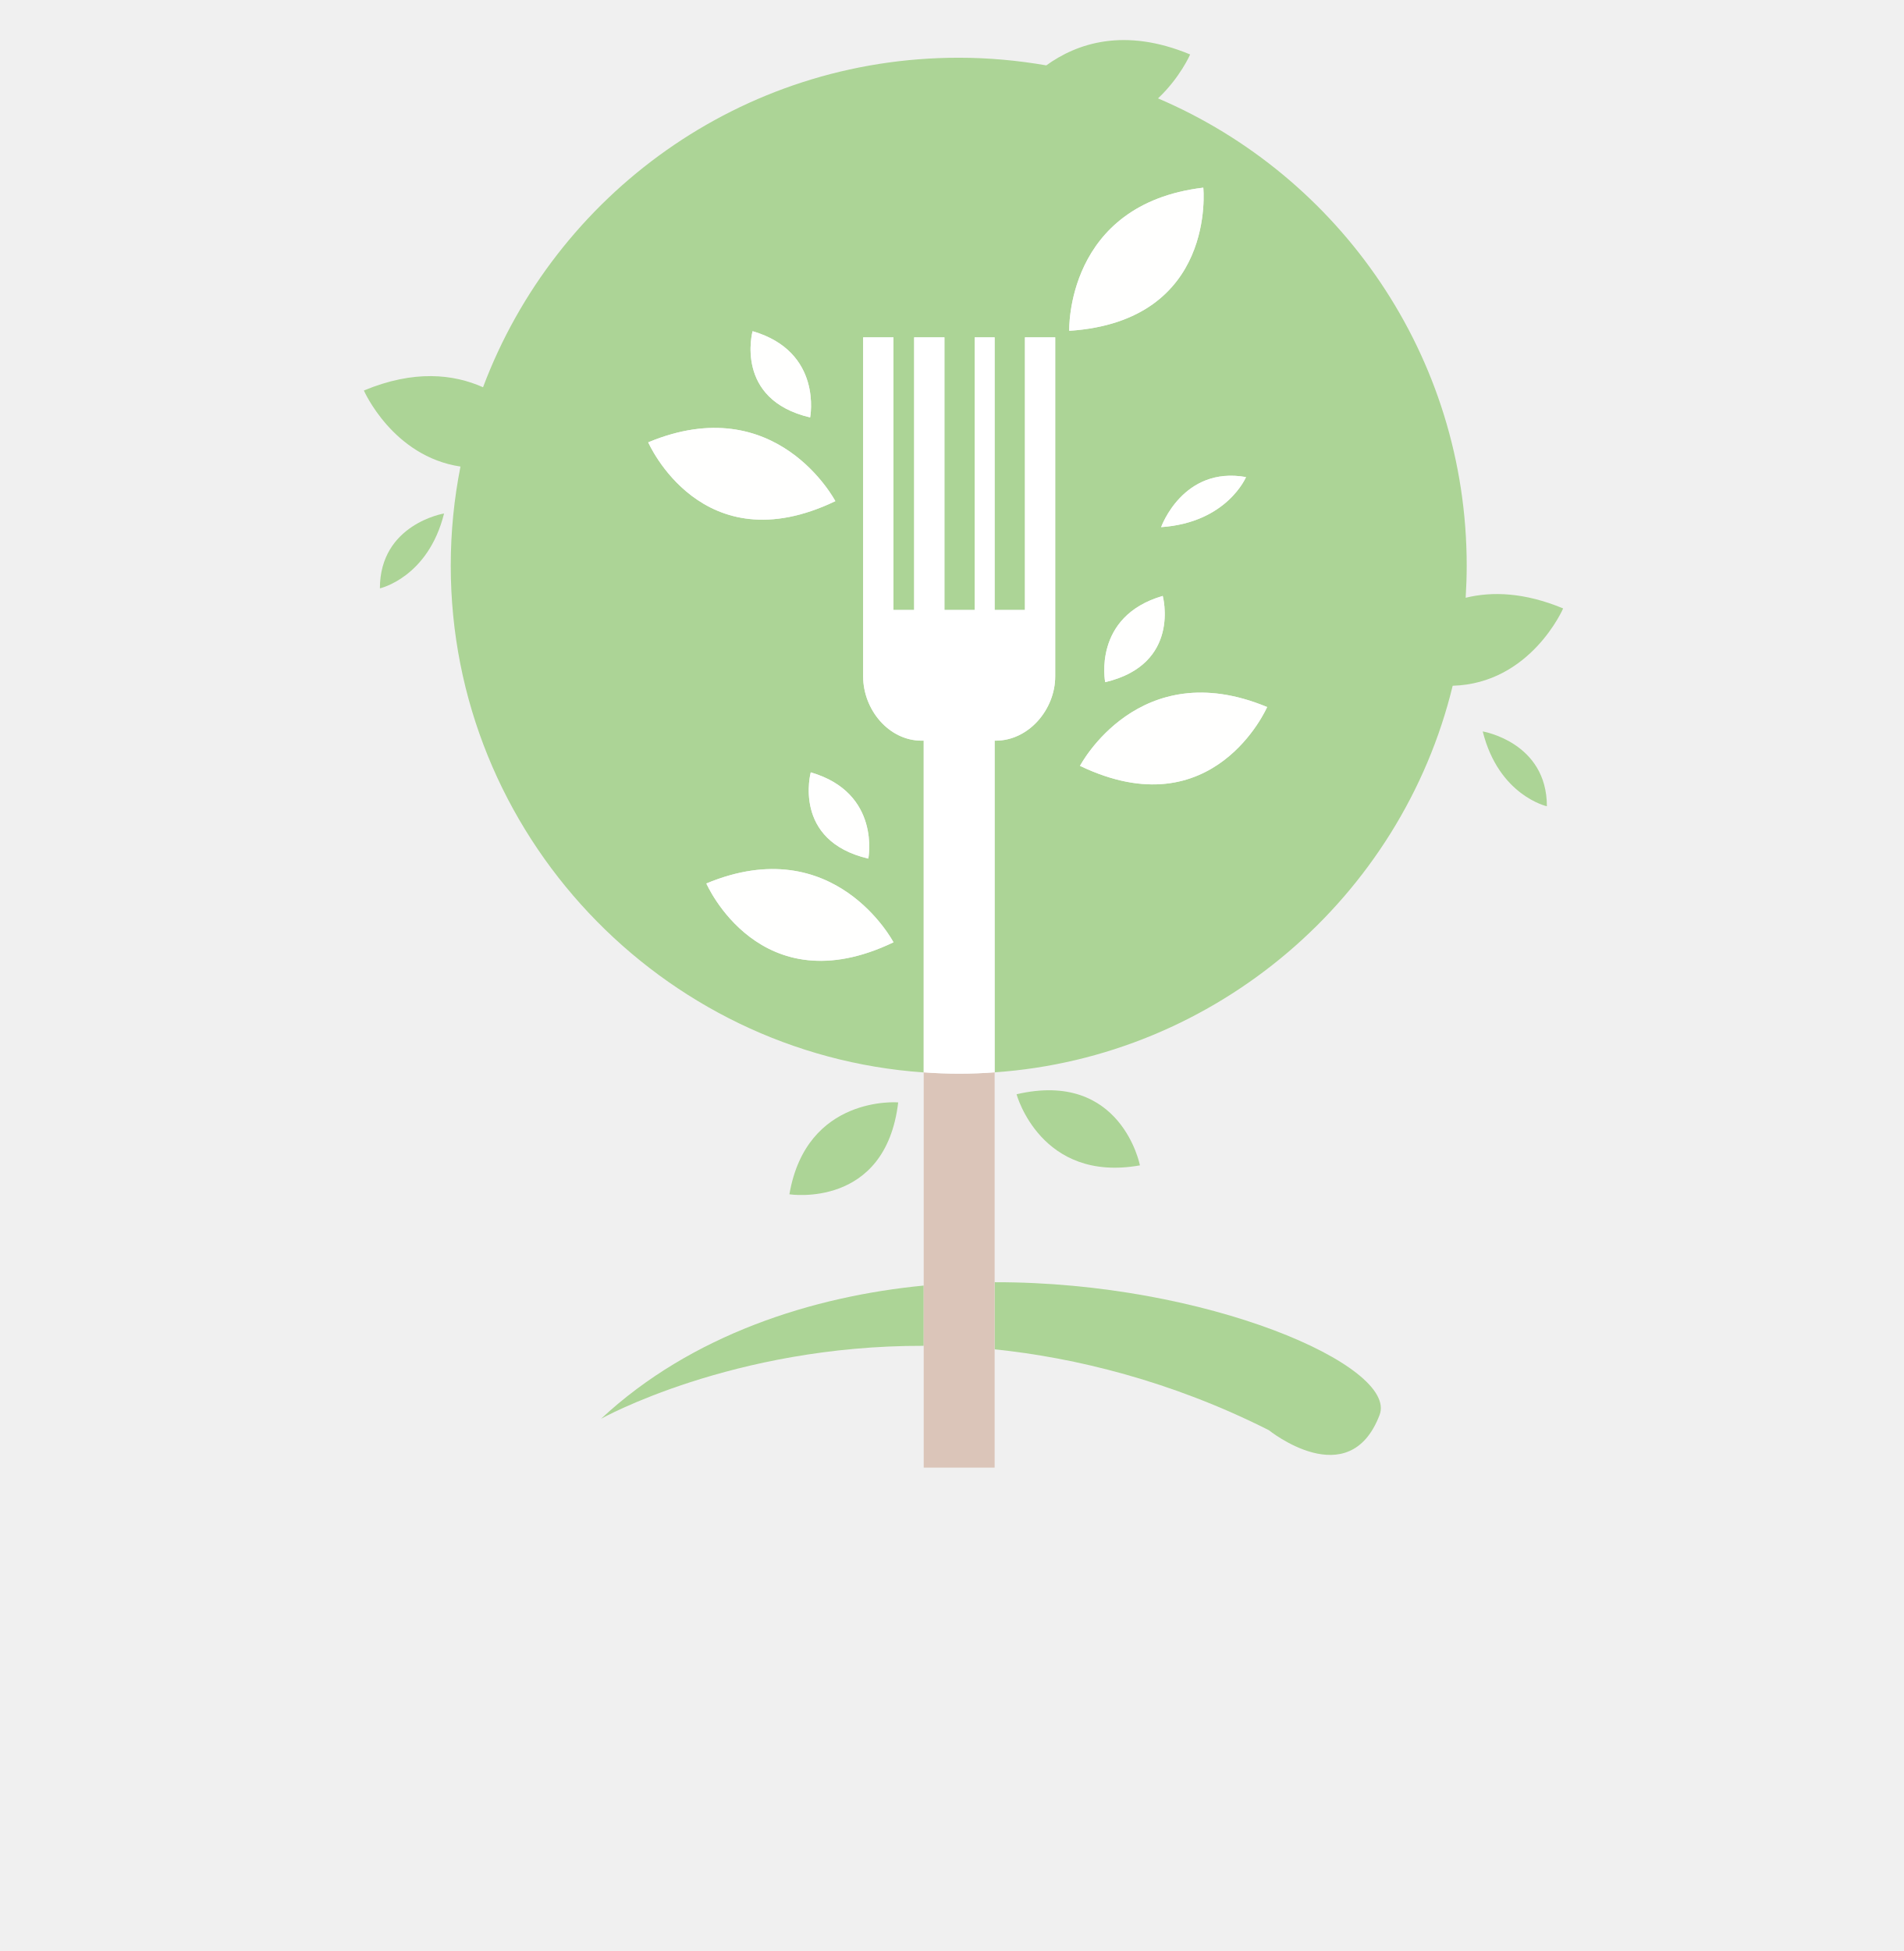
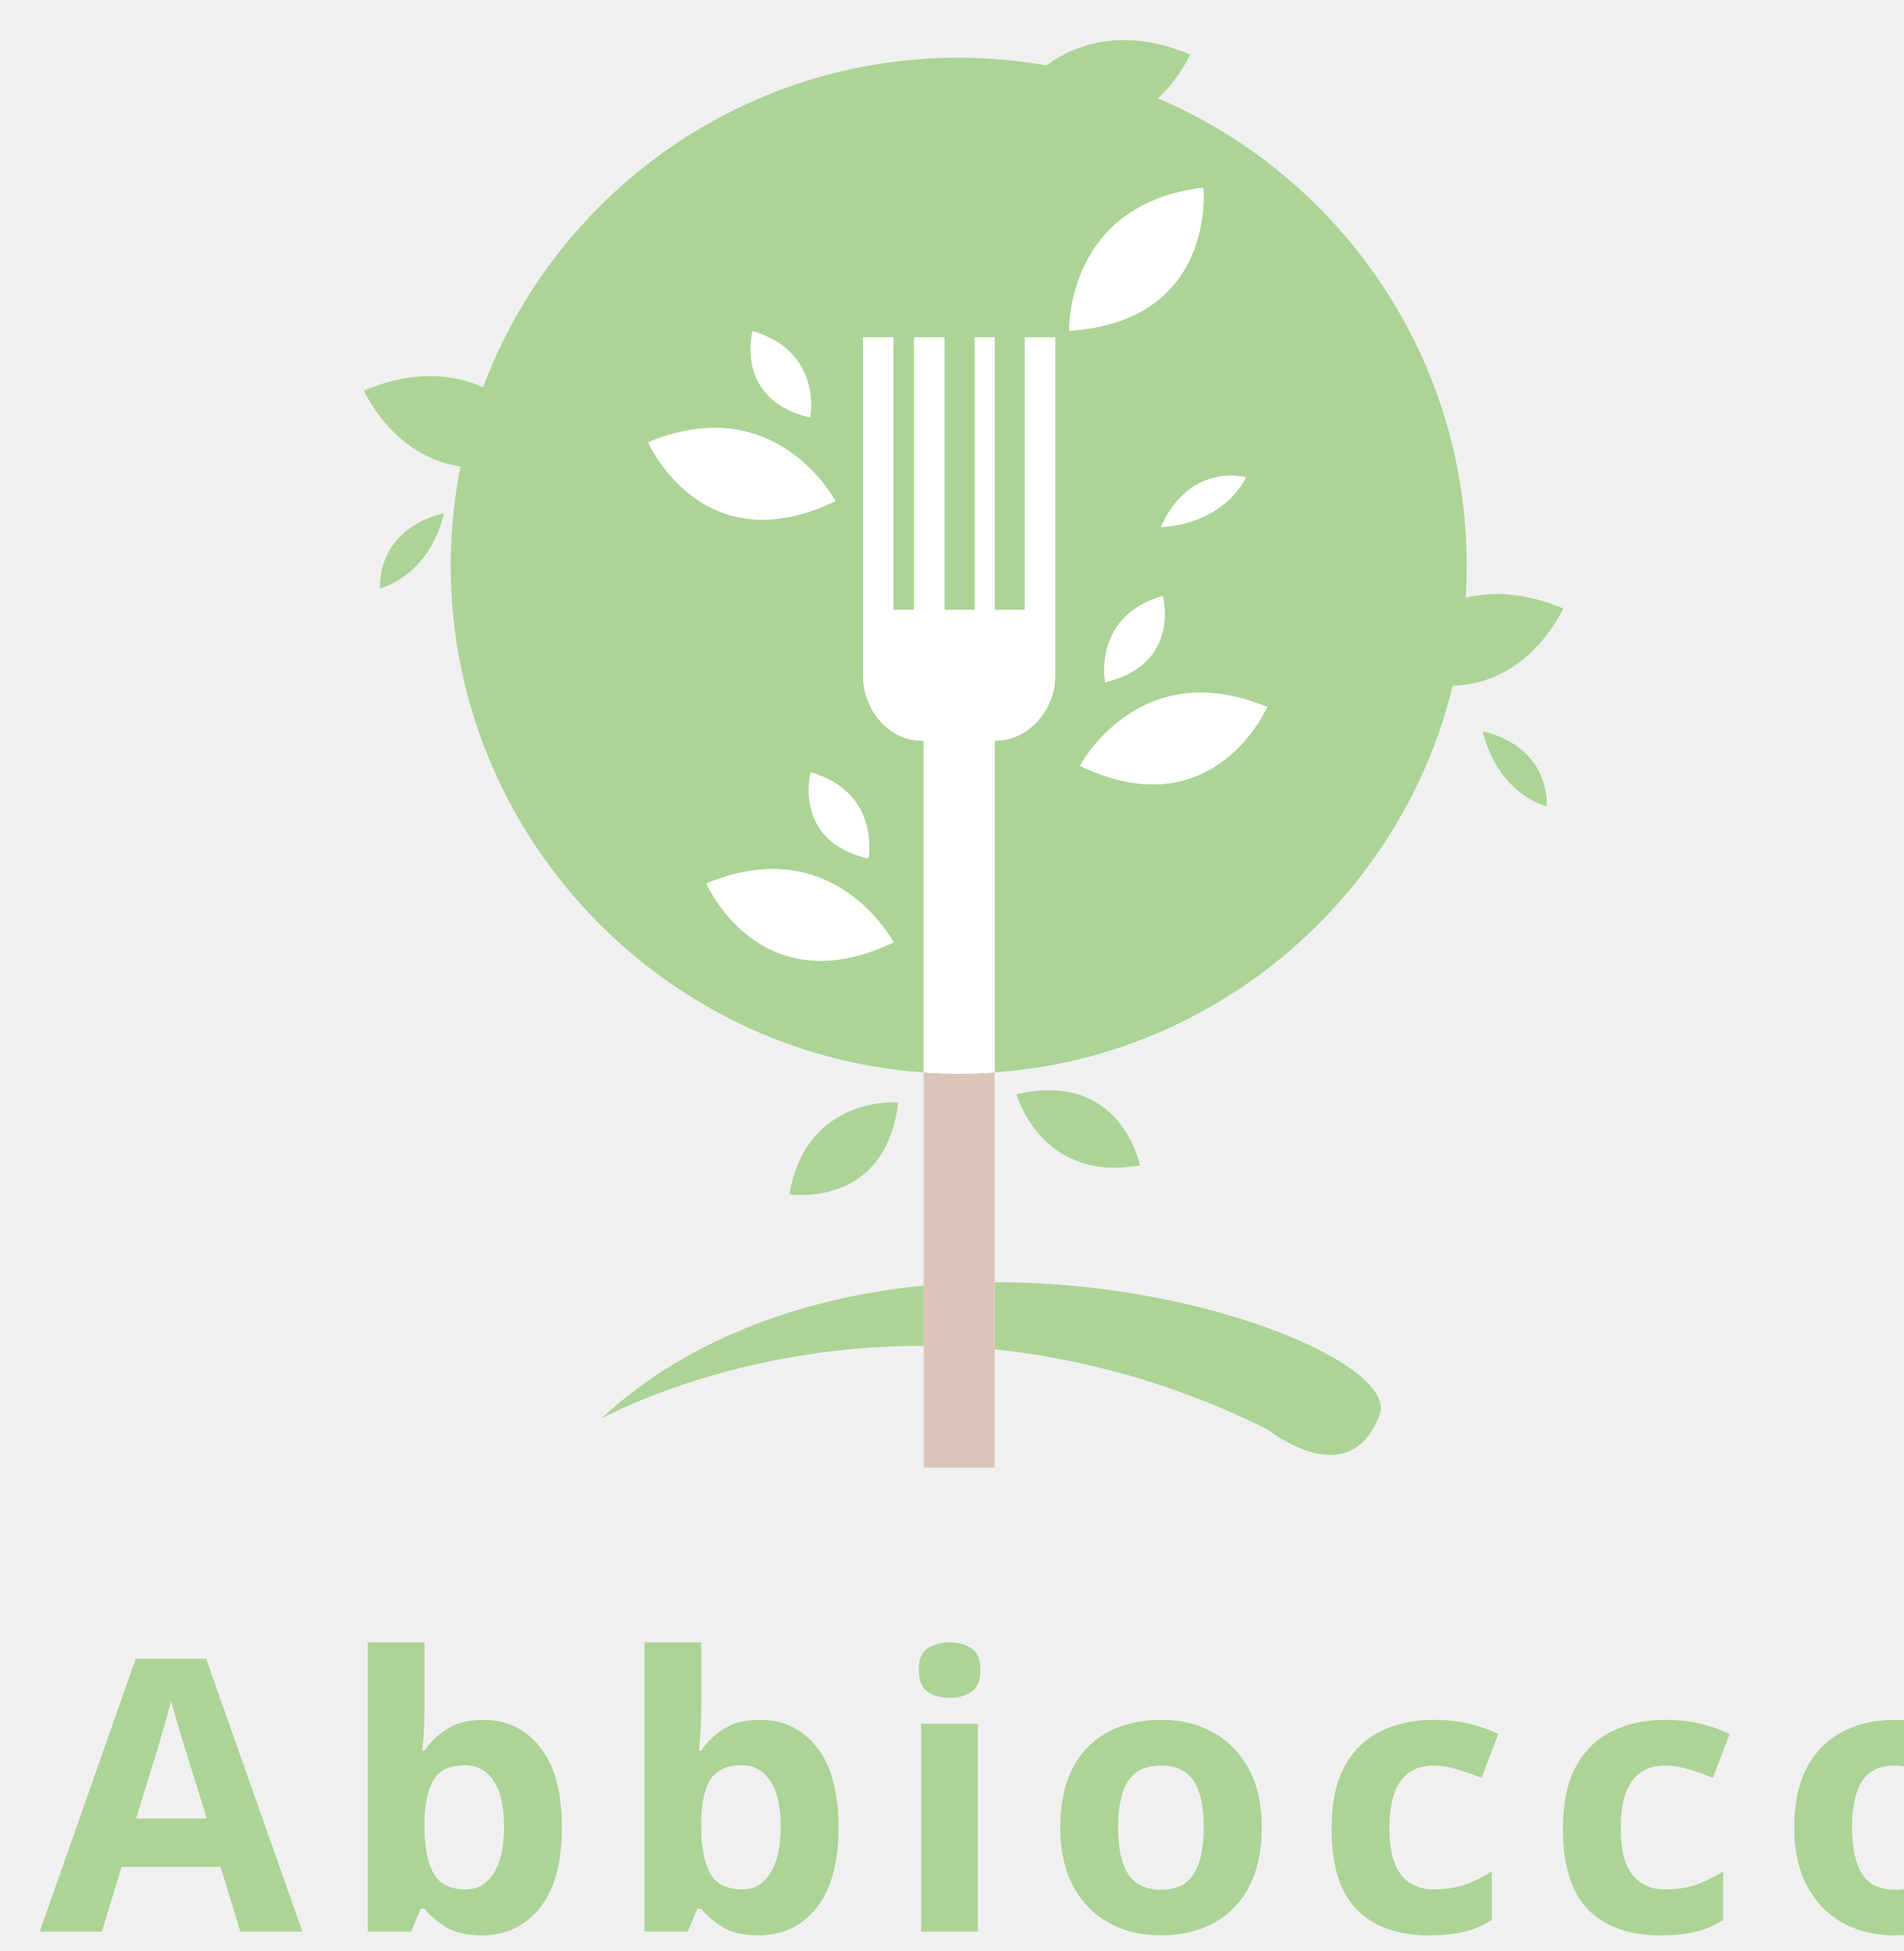
<svg xmlns="http://www.w3.org/2000/svg" version="1.1" preserveAspectRatio="xMidYMid meet" viewBox="567 219 160 164">
  <g data-item-type="text" data-item="Business" id="logo__item--business" class="logo__item">
    <g class="logo__item__inner" transform="translate(570.3438 381.3674) scale(1 1) rotate(0 0 0)">
-       <text data-part-id="logo__item--business" dy="0" dominant-baseline="auto" alignment-baseline="auto" font-family="Montserrat" font-size="32px" fill="#ACD496" letter-spacing="0" font-weight="bold" font-style="normal" data-font-family="Montserrat" data-font-weight="bold" data-font-style="normal" data-ttf-url="/builder_assets/fontsttf/font-montserrat-bold-normal.ttf">
-         <pre>   Abbiocco</pre>
-       </text>
+       <text data-part-id="logo__item--business" dy="0" dominant-baseline="auto" alignment-baseline="auto" font-family="Montserrat" font-size="32px" margin-left="10px" fill="#ACD496" letter-spacing="3" font-weight="bold" font-style="normal" data-font-family="Montserrat" data-font-weight="bold" data-font-style="normal" data-ttf-url="/builder_assets/fontsttf/font-montserrat-bold-normal.ttf">Abbiocco</text>
    </g>
  </g>
  <g data-item-type="image" data-item="Image" data-logo-item="" id="logo__item--logo_0" class="logo__item">
    <g class="logo__item__inner" transform="translate(581.0005 216) scale(0.06700285 0.06700285) rotate(0 0 0)">
      <g>
        <path fill="#ACD496" d="M1383,1839c0,0,100.7,81.3,139-19.1c23.3-61.3-217-167-483-166.5v84.2C1140,1748,1260.9,1777.4,1383,1839z" data-part-id="logo__item--logo_0__0" />
        <path fill="#ACD496" d="M545.2,1824.7c0,0,164.8-92.2,404.8-91.5v-75.6C811,1671,658.5,1719.1,545.2,1824.7z" data-part-id="logo__item--logo_0__1" />
        <path fill="#ACD496" d="M1613.7,905.1c97.9-2.8,138.6-97,138.6-97c-48.5-20.2-89.2-21.5-122.3-13.4c0.8-13.3,1.3-26.7,1.3-40.2   c0-263.2-159.6-489.1-387.3-586.3c27.8-26.2,40.3-55.1,40.3-55.1c-82.4-34.3-142-14.1-180.5,13.7c-35.7-6.2-72.4-9.6-109.9-9.6   c-273.2,0-506.1,171.9-596.8,413.4c-37.1-16.5-86.6-22.1-149.5,4.1c0,0,36.1,82.7,121.2,95.4c-8,40.3-12.2,81.8-12.2,124.4   c0,337.2,264.4,613,593.4,635.7V974h-2.5c-41.6,0-73.5-39.2-73.5-80.7V468h38v342h26V468h38v342h38V468h25v342h38V468h38v425.3   c0,41.6-33.2,80.7-74.8,80.7h-1.2v416.1C1317,1370.9,1549.3,1170.5,1613.7,905.1z M735.3,460.2c88.5,25.8,72.2,108.2,72.2,108.2   C711.8,546,735.3,460.2,735.3,460.2z M604.4,599.7c161-67.1,234.8,73.8,234.8,73.8C671.4,754,604.4,599.7,604.4,599.7z M912.1,1227   c-167.7,80.5-234.8-73.8-234.8-73.8C838.3,1086.1,912.1,1227,912.1,1227z M880.5,1122c-95.7-22.5-72.2-108.2-72.2-108.2   C896.8,1039.5,880.5,1122,880.5,1122z M1354.4,643.3c0,0-23.8,57.1-106.5,62.8C1247.9,706.1,1275.2,629.2,1354.4,643.3z    M1177.7,900.6c0,0-16.3-82.4,72.2-108.2C1249.9,792.4,1273.4,878.1,1177.7,900.6z M1300.8,280.2c0,0,17.4,167.4-168.2,179.6   C1132.5,459.8,1127.6,300.9,1300.8,280.2z M1146.1,1005.6c0,0,73.8-140.9,234.8-73.8C1380.9,931.8,1313.8,1086.1,1146.1,1005.6z" data-part-id="logo__item--logo_0__2" />
        <path fill="#DBC5B9" d="M994.5,1391.8c-14.8,0-31.5-0.7-44.5-1.7v267.5v75.6V1886h89v-148.3v-84.2v-263.4   C1026,1391.1,1009.3,1391.8,994.5,1391.8z" data-part-id="logo__item--logo_0__3" />
        <path fill="#FFFFFF" d="M1040.2,974c41.6,0,74.8-39.2,74.8-80.7V468h-38v342h-38V468h-25v342h-38V468h-38v342h-26V468h-38v425.3   c0,41.6,32,80.7,73.5,80.7h2.5v416.1v0c13,1,29.7,1.7,44.5,1.7c14.8,0,31.5-0.7,44.5-1.7v0V974H1040.2z" data-part-id="logo__item--logo_0__4" />
        <path fill="#FFFFFE" d="M1300.8,280.2c-173.2,20.7-168.2,179.6-168.2,179.6C1318.1,447.6,1300.8,280.2,1300.8,280.2z" data-part-id="logo__item--logo_0__5" />
        <path fill="#FFFFFE" d="M1146.1,1005.6c167.7,80.5,234.8-73.8,234.8-73.8C1219.9,864.7,1146.1,1005.6,1146.1,1005.6z" data-part-id="logo__item--logo_0__6" />
        <path fill="#FFFFFE" d="M1177.7,900.6c95.7-22.5,72.2-108.2,72.2-108.2C1161.4,818.1,1177.7,900.6,1177.7,900.6z" data-part-id="logo__item--logo_0__7" />
        <path fill="#FFFFFE" d="M677.3,1153.1c0,0,67.1,154.3,234.8,73.8C912.1,1227,838.3,1086.1,677.3,1153.1z" data-part-id="logo__item--logo_0__8" />
        <path fill="#FFFFFE" d="M808.3,1013.7c0,0-23.5,85.8,72.2,108.2C880.5,1122,896.8,1039.5,808.3,1013.7z" data-part-id="logo__item--logo_0__9" />
        <path fill="#FFFFFE" d="M839.1,673.5c0,0-73.8-140.9-234.8-73.8C604.4,599.7,671.4,754,839.1,673.5z" data-part-id="logo__item--logo_0__10" />
        <path fill="#FFFFFE" d="M807.5,568.5c0,0,16.3-82.4-72.2-108.2C735.3,460.2,711.8,546,807.5,568.5z" data-part-id="logo__item--logo_0__11" />
        <path fill="#ACD496" d="M1651.4,962.4c20.1,80.5,80.5,93.9,80.5,93.9C1731.9,975.8,1651.4,962.4,1651.4,962.4z" data-part-id="logo__item--logo_0__12" />
        <path fill="#FFFFFE" d="M1247.9,706.1c82.8-5.7,106.5-62.8,106.5-62.8C1275.2,629.2,1247.9,706.1,1247.9,706.1z" data-part-id="logo__item--logo_0__13" />
        <path fill="#ACD496" d="M918,1427.8c0,0-115.1-9.5-136.5,115.3C781.5,1543.1,902.1,1561.9,918,1427.8z" data-part-id="logo__item--logo_0__14" />
        <path fill="#ACD496" d="M1066.5,1417.6c0,0,30.2,111.4,154.8,89.2C1221.3,1506.8,1198,1386.9,1066.5,1417.6z" data-part-id="logo__item--logo_0__15" />
        <path fill="#ACD496" d="M267.7,782.9c0,0,60.4-13.4,80.5-93.9C348.2,688.9,267.7,702.3,267.7,782.9z" data-part-id="logo__item--logo_0__16" />
      </g>
    </g>
  </g>
</svg>
